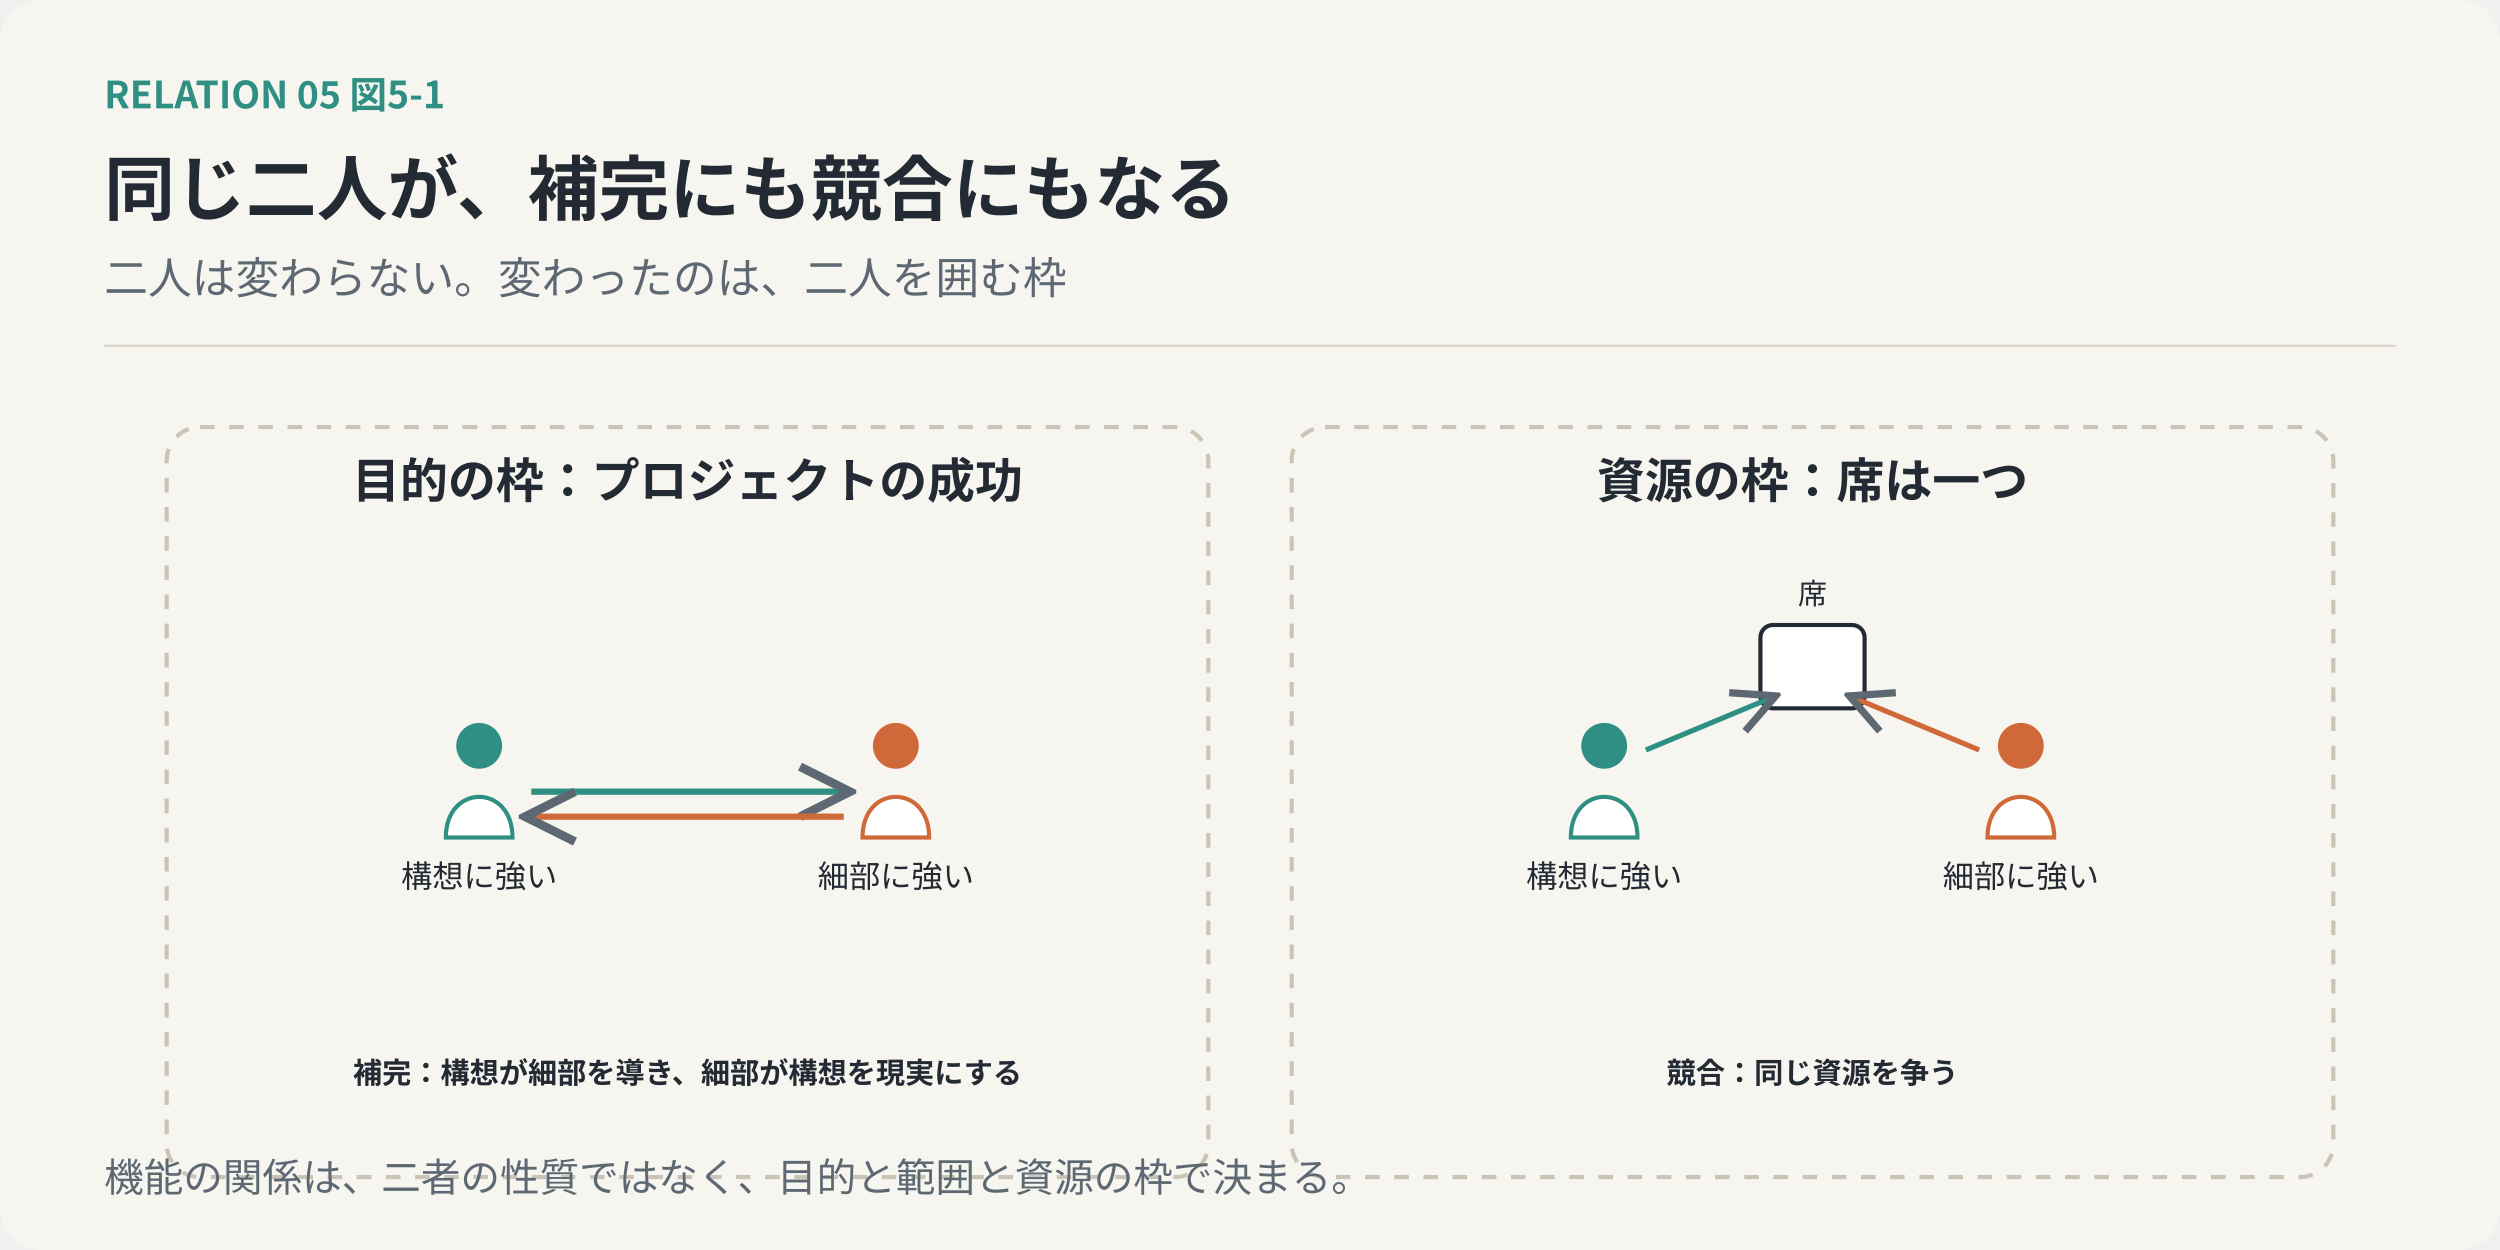
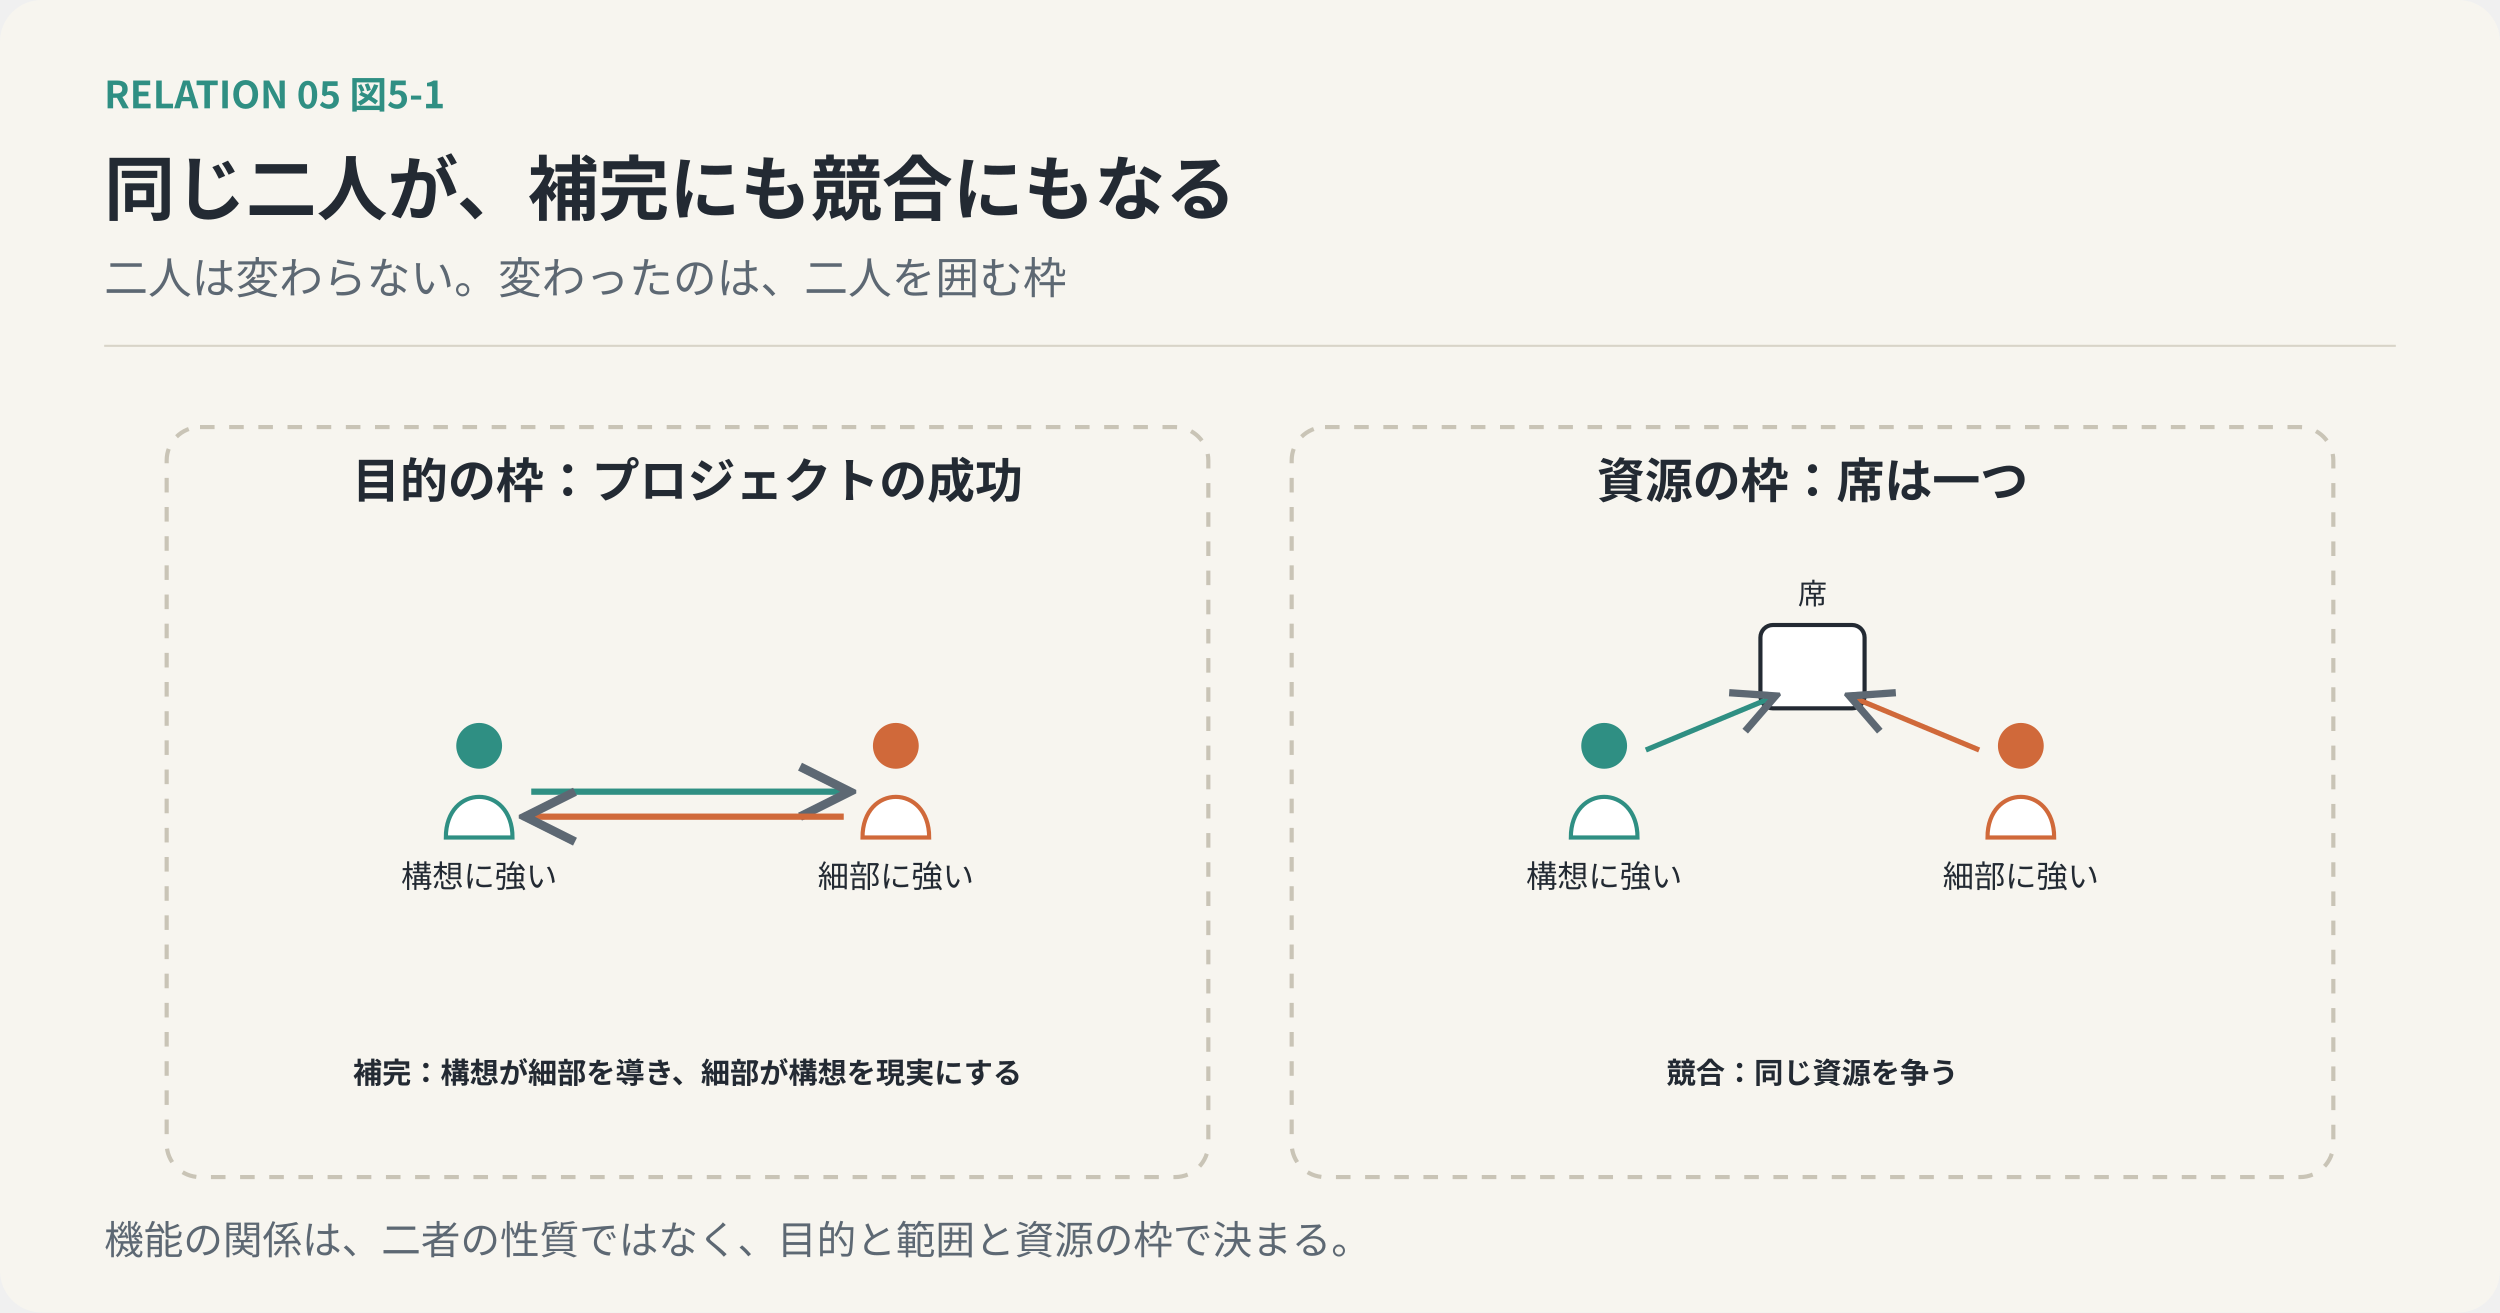
- <svg xmlns="http://www.w3.org/2000/svg" width="1200" height="600" viewBox="0 0 1200 600" role="img" aria-labelledby="title desc">
+ <svg xmlns="http://www.w3.org/2000/svg" width="1200" height="630" viewBox="0 0 1200 630" role="img" aria-labelledby="title desc">
  <defs>
    <marker id="arrow" markerWidth="10" markerHeight="10" refX="8" refY="5" orient="auto-start-reverse">
      <path d="M1,1 L9,5 L1,9" fill="none" stroke="#5d6873" stroke-width="1.4" />
    </marker>
  </defs>
-   <rect width="1200" height="600" rx="20" fill="#f7f5ef" />
+   <rect width="1200" height="630" rx="20" fill="#f7f5ef" />
  <g font-family="system-ui, -apple-system, &quot;Hiragino Kaku Gothic ProN&quot;, &quot;Noto Sans CJK JP&quot;, Meiryo, sans-serif">
    <text x="50.0" y="52.0" fill="#2f8f83" font-size="18" text-anchor="start" font-weight="700">RELATION     05     図5-1</text>
    <text x="50.0" y="103.0" fill="#232a33" font-size="34" text-anchor="start" font-weight="700">同じ二人が、補完にも競合にもなる</text>
    <text x="50.0" y="141.0" fill="#5d6873" font-size="21" text-anchor="start" font-weight="400">二人は変わらない。変わったのは、二人を囲む枠</text>
    <line x1="50.0" y1="166.0" x2="1150.0" y2="166.0" stroke="#d8d4c8" stroke-width="1" />
    <rect x="80" y="205" width="500" height="360" rx="16" fill="none" stroke="#c9c4b6" stroke-width="2" stroke-dasharray="7 7" />
    <text x="330.0" y="239.0" fill="#232a33" font-size="23" text-anchor="middle" font-weight="700">目的の枠：プロジェクトの成功</text>
    <circle cx="230.0" cy="358.0" r="11" fill="#2f8f83" />
    <path d="M 214 402 C 214 376 246 376 246 402 Z" fill="#ffffff" stroke="#2f8f83" stroke-width="2" />
    <text x="230.0" y="426.0" fill="#232a33" font-size="15" text-anchor="middle" font-weight="400">構想に強い</text>
    <circle cx="430.0" cy="358.0" r="11" fill="#d0693a" />
    <path d="M 414 402 C 414 376 446 376 446 402 Z" fill="#ffffff" stroke="#d0693a" stroke-width="2" />
    <text x="430.0" y="426.0" fill="#232a33" font-size="15" text-anchor="middle" font-weight="400">細部に強い</text>
    <line x1="255.0" y1="380.0" x2="405.0" y2="380.0" stroke="#2f8f83" stroke-width="3" marker-end="url(#arrow)" />
    <line x1="405.0" y1="392.0" x2="255.0" y2="392.0" stroke="#d0693a" stroke-width="3" marker-end="url(#arrow)" />
    <text x="330.0" y="520.0" fill="#232a33" font-size="14" text-anchor="middle" font-weight="700">補完：構想が細部を導き、細部が構想を現実にする</text>
    <rect x="620" y="205" width="500" height="360" rx="16" fill="none" stroke="#c9c4b6" stroke-width="2" stroke-dasharray="7 7" />
    <text x="870.0" y="239.0" fill="#232a33" font-size="23" text-anchor="middle" font-weight="700">資源の枠：席は一つ</text>
    <circle cx="770.0" cy="358.0" r="11" fill="#2f8f83" />
    <path d="M 754 402 C 754 376 786 376 786 402 Z" fill="#ffffff" stroke="#2f8f83" stroke-width="2" />
    <text x="770.0" y="426.0" fill="#232a33" font-size="15" text-anchor="middle" font-weight="400">構想に強い</text>
    <circle cx="970.0" cy="358.0" r="11" fill="#d0693a" />
    <path d="M 954 402 C 954 376 986 376 986 402 Z" fill="#ffffff" stroke="#d0693a" stroke-width="2" />
    <text x="970.0" y="426.0" fill="#232a33" font-size="15" text-anchor="middle" font-weight="400">細部に強い</text>
    <rect x="845" y="300" width="50" height="40" rx="6" fill="#ffffff" stroke="#232a33" stroke-width="2" />
    <text x="870.0" y="290.0" fill="#232a33" font-size="14" text-anchor="middle" font-weight="400">席</text>
    <line x1="790.0" y1="360.0" x2="850.0" y2="335.0" stroke="#2f8f83" stroke-width="2.5" marker-end="url(#arrow)" />
    <line x1="950.0" y1="360.0" x2="890.0" y2="335.0" stroke="#d0693a" stroke-width="2.5" marker-end="url(#arrow)" />
    <text x="870.0" y="520.0" fill="#232a33" font-size="14" text-anchor="middle" font-weight="700">競合：同じ資源を争う</text>
-     <text x="50.0" y="572.0" fill="#5d6873" font-size="19" text-anchor="start" font-weight="400">機能の関係は、二者の性質ではなく、目的と範囲と資源の枠で決まる。</text>
+     <text x="50.0" y="602.0" fill="#5d6873" font-size="19" text-anchor="start" font-weight="400">機能の関係は、二者の性質ではなく、目的と範囲と資源の枠で決まる。</text>
  </g>
</svg>
